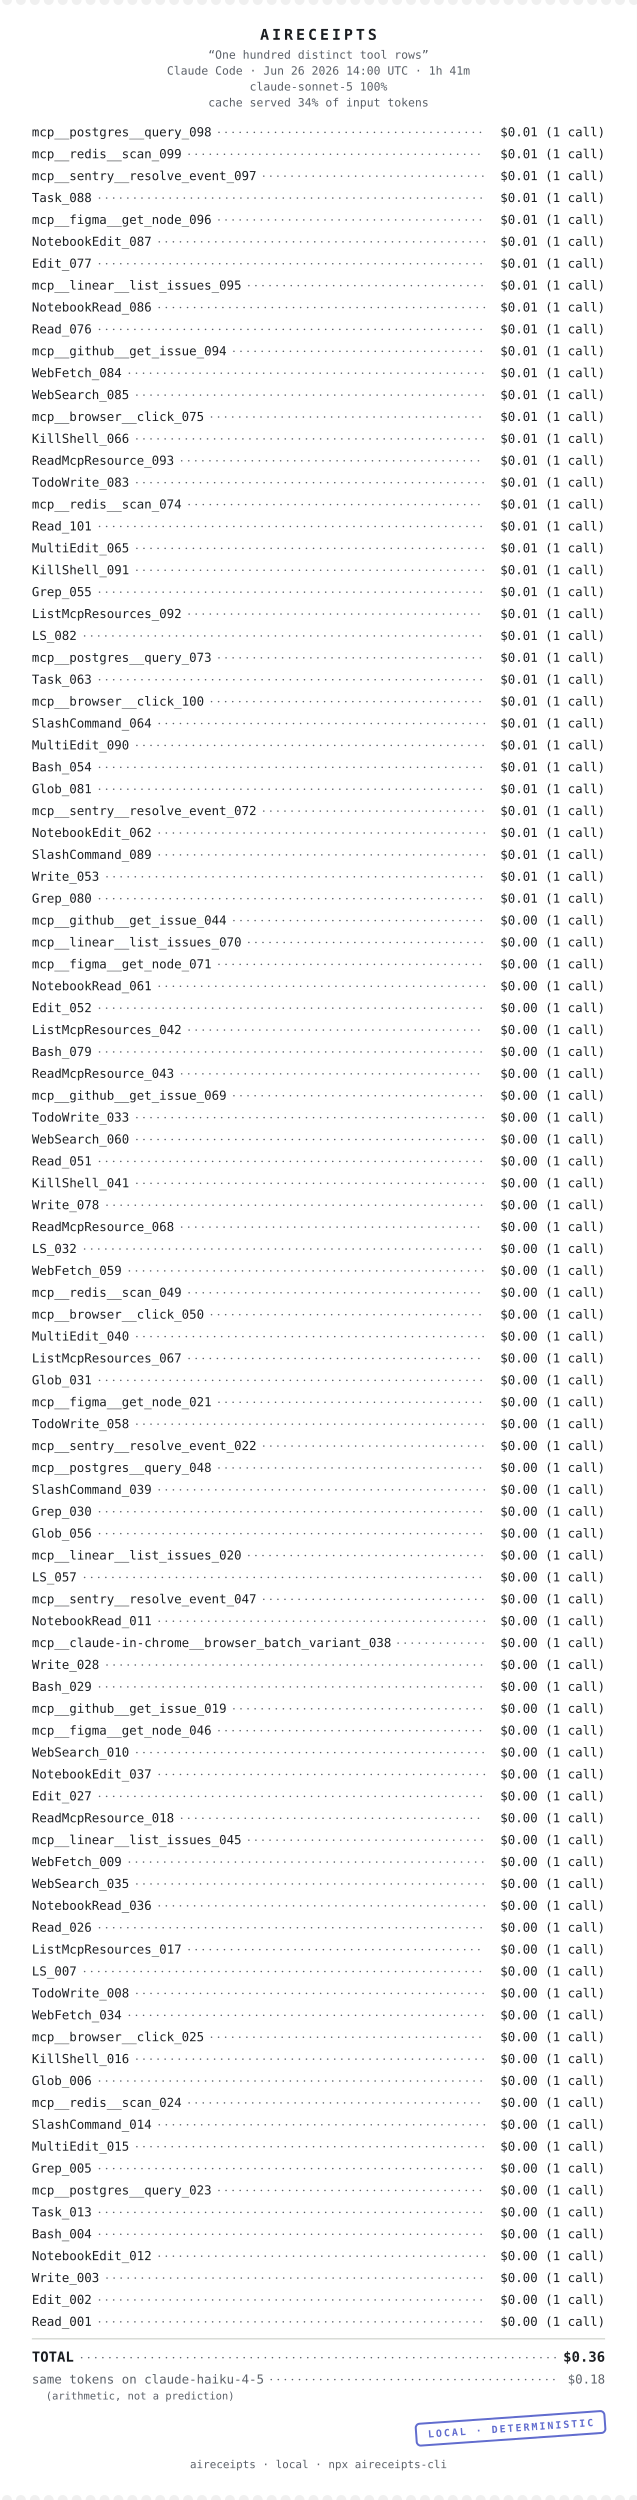
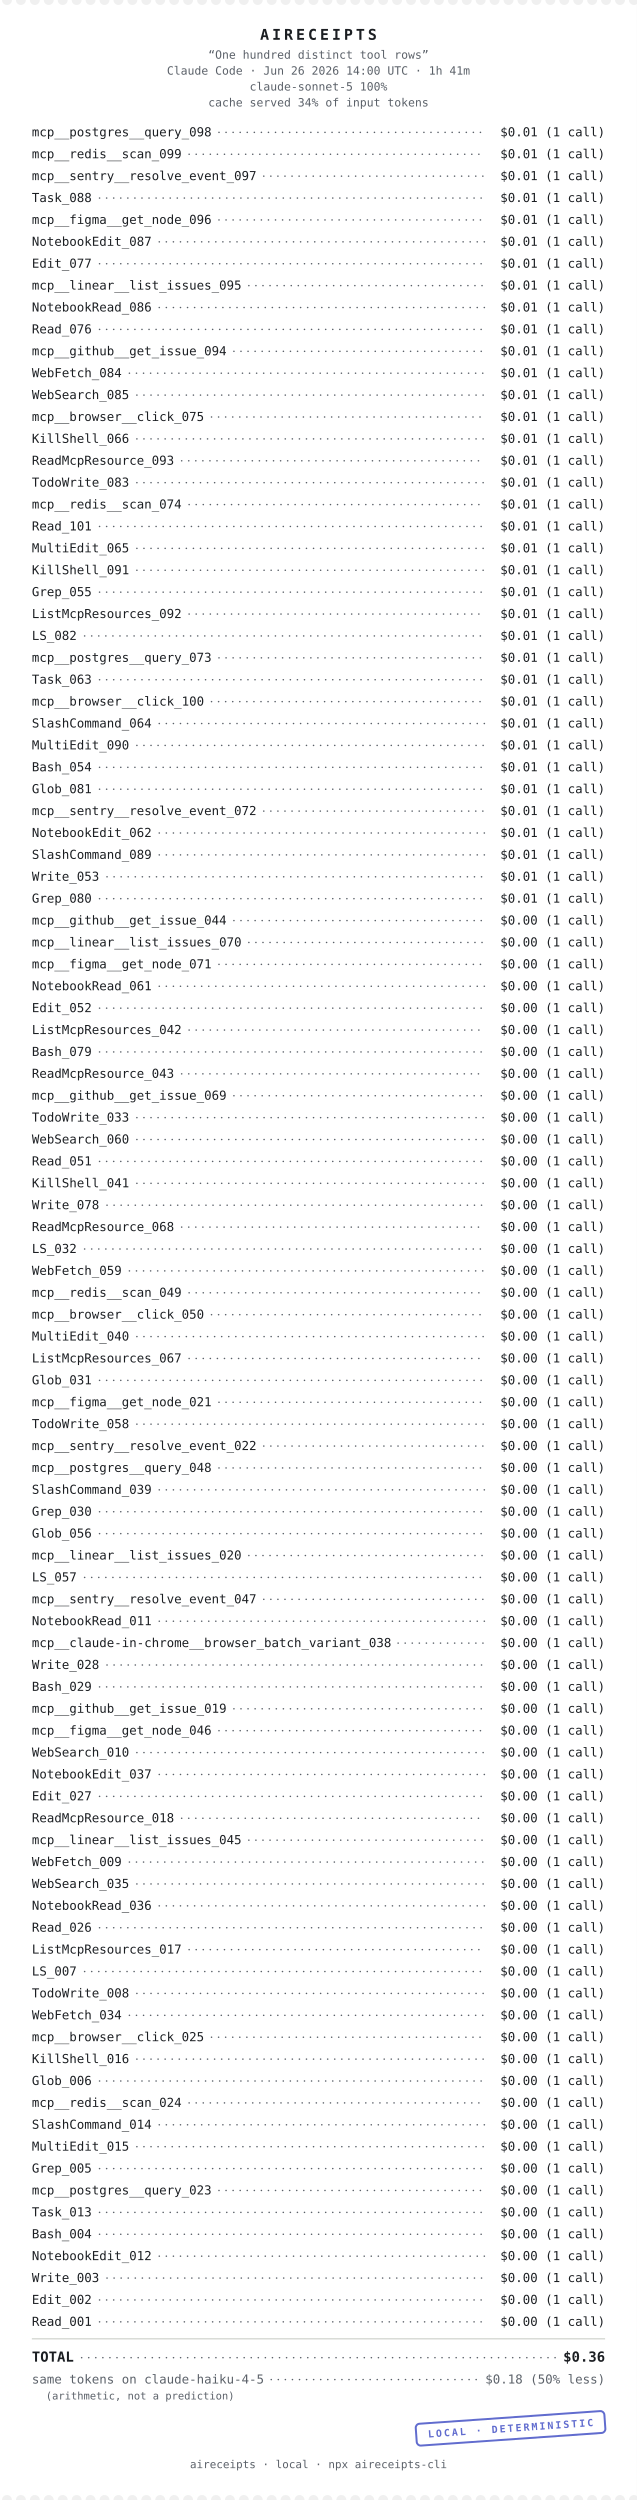
<svg xmlns="http://www.w3.org/2000/svg" width="640" height="2512" viewBox="0 0 640 2512" font-family="&quot;SF Mono&quot;,&quot;Cascadia Code&quot;,&quot;JetBrains Mono&quot;,Menlo,Consolas,monospace" role="img" aria-label="aireceipts cost receipt">
  <g transform="translate(0 0)">
    <defs>
      <mask id="perf-0" maskUnits="userSpaceOnUse" x="-5" y="-5" width="650" height="2522">
        <rect x="0" y="0" width="640" height="2512" fill="#FFFFFF" />
        <g class="perf-top">
          <circle cx="7" cy="0" r="5" fill="#000000" />
          <circle cx="21" cy="0" r="5" fill="#000000" />
          <circle cx="35" cy="0" r="5" fill="#000000" />
          <circle cx="49" cy="0" r="5" fill="#000000" />
          <circle cx="63" cy="0" r="5" fill="#000000" />
          <circle cx="77" cy="0" r="5" fill="#000000" />
          <circle cx="91" cy="0" r="5" fill="#000000" />
          <circle cx="105" cy="0" r="5" fill="#000000" />
          <circle cx="119" cy="0" r="5" fill="#000000" />
          <circle cx="133" cy="0" r="5" fill="#000000" />
          <circle cx="147" cy="0" r="5" fill="#000000" />
          <circle cx="161" cy="0" r="5" fill="#000000" />
          <circle cx="175" cy="0" r="5" fill="#000000" />
          <circle cx="189" cy="0" r="5" fill="#000000" />
          <circle cx="203" cy="0" r="5" fill="#000000" />
          <circle cx="217" cy="0" r="5" fill="#000000" />
          <circle cx="231" cy="0" r="5" fill="#000000" />
          <circle cx="245" cy="0" r="5" fill="#000000" />
          <circle cx="259" cy="0" r="5" fill="#000000" />
          <circle cx="273" cy="0" r="5" fill="#000000" />
          <circle cx="287" cy="0" r="5" fill="#000000" />
          <circle cx="301" cy="0" r="5" fill="#000000" />
          <circle cx="315" cy="0" r="5" fill="#000000" />
          <circle cx="329" cy="0" r="5" fill="#000000" />
          <circle cx="343" cy="0" r="5" fill="#000000" />
          <circle cx="357" cy="0" r="5" fill="#000000" />
          <circle cx="371" cy="0" r="5" fill="#000000" />
          <circle cx="385" cy="0" r="5" fill="#000000" />
          <circle cx="399" cy="0" r="5" fill="#000000" />
          <circle cx="413" cy="0" r="5" fill="#000000" />
          <circle cx="427" cy="0" r="5" fill="#000000" />
          <circle cx="441" cy="0" r="5" fill="#000000" />
          <circle cx="455" cy="0" r="5" fill="#000000" />
          <circle cx="469" cy="0" r="5" fill="#000000" />
          <circle cx="483" cy="0" r="5" fill="#000000" />
          <circle cx="497" cy="0" r="5" fill="#000000" />
          <circle cx="511" cy="0" r="5" fill="#000000" />
          <circle cx="525" cy="0" r="5" fill="#000000" />
          <circle cx="539" cy="0" r="5" fill="#000000" />
          <circle cx="553" cy="0" r="5" fill="#000000" />
          <circle cx="567" cy="0" r="5" fill="#000000" />
          <circle cx="581" cy="0" r="5" fill="#000000" />
          <circle cx="595" cy="0" r="5" fill="#000000" />
          <circle cx="609" cy="0" r="5" fill="#000000" />
          <circle cx="623" cy="0" r="5" fill="#000000" />
          <circle cx="637" cy="0" r="5" fill="#000000" />
        </g>
        <g class="perf-bottom">
          <circle cx="7" cy="2512" r="5" fill="#000000" />
          <circle cx="21" cy="2512" r="5" fill="#000000" />
          <circle cx="35" cy="2512" r="5" fill="#000000" />
          <circle cx="49" cy="2512" r="5" fill="#000000" />
          <circle cx="63" cy="2512" r="5" fill="#000000" />
          <circle cx="77" cy="2512" r="5" fill="#000000" />
          <circle cx="91" cy="2512" r="5" fill="#000000" />
          <circle cx="105" cy="2512" r="5" fill="#000000" />
          <circle cx="119" cy="2512" r="5" fill="#000000" />
          <circle cx="133" cy="2512" r="5" fill="#000000" />
          <circle cx="147" cy="2512" r="5" fill="#000000" />
          <circle cx="161" cy="2512" r="5" fill="#000000" />
          <circle cx="175" cy="2512" r="5" fill="#000000" />
          <circle cx="189" cy="2512" r="5" fill="#000000" />
          <circle cx="203" cy="2512" r="5" fill="#000000" />
          <circle cx="217" cy="2512" r="5" fill="#000000" />
          <circle cx="231" cy="2512" r="5" fill="#000000" />
          <circle cx="245" cy="2512" r="5" fill="#000000" />
          <circle cx="259" cy="2512" r="5" fill="#000000" />
          <circle cx="273" cy="2512" r="5" fill="#000000" />
          <circle cx="287" cy="2512" r="5" fill="#000000" />
          <circle cx="301" cy="2512" r="5" fill="#000000" />
          <circle cx="315" cy="2512" r="5" fill="#000000" />
          <circle cx="329" cy="2512" r="5" fill="#000000" />
          <circle cx="343" cy="2512" r="5" fill="#000000" />
          <circle cx="357" cy="2512" r="5" fill="#000000" />
          <circle cx="371" cy="2512" r="5" fill="#000000" />
          <circle cx="385" cy="2512" r="5" fill="#000000" />
          <circle cx="399" cy="2512" r="5" fill="#000000" />
          <circle cx="413" cy="2512" r="5" fill="#000000" />
          <circle cx="427" cy="2512" r="5" fill="#000000" />
          <circle cx="441" cy="2512" r="5" fill="#000000" />
          <circle cx="455" cy="2512" r="5" fill="#000000" />
          <circle cx="469" cy="2512" r="5" fill="#000000" />
          <circle cx="483" cy="2512" r="5" fill="#000000" />
          <circle cx="497" cy="2512" r="5" fill="#000000" />
          <circle cx="511" cy="2512" r="5" fill="#000000" />
          <circle cx="525" cy="2512" r="5" fill="#000000" />
          <circle cx="539" cy="2512" r="5" fill="#000000" />
          <circle cx="553" cy="2512" r="5" fill="#000000" />
          <circle cx="567" cy="2512" r="5" fill="#000000" />
          <circle cx="581" cy="2512" r="5" fill="#000000" />
          <circle cx="595" cy="2512" r="5" fill="#000000" />
          <circle cx="609" cy="2512" r="5" fill="#000000" />
          <circle cx="623" cy="2512" r="5" fill="#000000" />
          <circle cx="637" cy="2512" r="5" fill="#000000" />
        </g>
      </mask>
    </defs>
    <rect x="0" y="0" width="640" height="2512" fill="#FFFFFF" mask="url(#perf-0)" />
    <text x="320" y="40" font-size="15" fill="#1B1E22" text-anchor="middle" font-weight="700" letter-spacing="3">AIRECEIPTS</text>
    <text x="320" y="59" font-size="11.5" fill="#5A6068" text-anchor="middle">“One hundred distinct tool rows”</text>
    <text x="320" y="75" font-size="11.5" fill="#5A6068" text-anchor="middle">Claude Code · Jun 26 2026 14:00 UTC · 1h 41m</text>
    <text x="320" y="91" font-size="11.5" fill="#5A6068" text-anchor="middle">claude-sonnet-5 100%</text>
    <text x="320" y="107" font-size="11.5" fill="#5A6068" text-anchor="middle">cache served 34% of input tokens</text>
    <text x="32" y="137" font-size="12.5" fill="#1B1E22" text-anchor="start">mcp__postgres__query_098</text>
    <text x="608" y="137" font-size="12.5" fill="#1B1E22" text-anchor="end">$0.01  (1 call)</text>
    <line x1="220" y1="133" x2="487.5" y2="133" stroke="#5A6068" stroke-width="1.5" stroke-linecap="round" stroke-dasharray="0.1 7" />
    <text x="32" y="159" font-size="12.5" fill="#1B1E22" text-anchor="start">mcp__redis__scan_099</text>
    <text x="608" y="159" font-size="12.5" fill="#1B1E22" text-anchor="end">$0.01  (1 call)</text>
    <line x1="190" y1="155" x2="487.5" y2="155" stroke="#5A6068" stroke-width="1.5" stroke-linecap="round" stroke-dasharray="0.1 7" />
    <text x="32" y="181" font-size="12.5" fill="#1B1E22" text-anchor="start">mcp__sentry__resolve_event_097</text>
    <text x="608" y="181" font-size="12.5" fill="#1B1E22" text-anchor="end">$0.01  (1 call)</text>
    <line x1="265" y1="177" x2="487.5" y2="177" stroke="#5A6068" stroke-width="1.5" stroke-linecap="round" stroke-dasharray="0.1 7" />
    <text x="32" y="203" font-size="12.5" fill="#1B1E22" text-anchor="start">Task_088</text>
    <text x="608" y="203" font-size="12.5" fill="#1B1E22" text-anchor="end">$0.01  (1 call)</text>
    <line x1="100" y1="199" x2="487.5" y2="199" stroke="#5A6068" stroke-width="1.5" stroke-linecap="round" stroke-dasharray="0.1 7" />
    <text x="32" y="225" font-size="12.5" fill="#1B1E22" text-anchor="start">mcp__figma__get_node_096</text>
    <text x="608" y="225" font-size="12.5" fill="#1B1E22" text-anchor="end">$0.01  (1 call)</text>
    <line x1="220" y1="221" x2="487.5" y2="221" stroke="#5A6068" stroke-width="1.5" stroke-linecap="round" stroke-dasharray="0.1 7" />
    <text x="32" y="247" font-size="12.5" fill="#1B1E22" text-anchor="start">NotebookEdit_087</text>
    <text x="608" y="247" font-size="12.5" fill="#1B1E22" text-anchor="end">$0.01  (1 call)</text>
    <line x1="160" y1="243" x2="487.5" y2="243" stroke="#5A6068" stroke-width="1.5" stroke-linecap="round" stroke-dasharray="0.1 7" />
    <text x="32" y="269" font-size="12.5" fill="#1B1E22" text-anchor="start">Edit_077</text>
    <text x="608" y="269" font-size="12.5" fill="#1B1E22" text-anchor="end">$0.01  (1 call)</text>
    <line x1="100" y1="265" x2="487.5" y2="265" stroke="#5A6068" stroke-width="1.5" stroke-linecap="round" stroke-dasharray="0.1 7" />
    <text x="32" y="291" font-size="12.5" fill="#1B1E22" text-anchor="start">mcp__linear__list_issues_095</text>
    <text x="608" y="291" font-size="12.5" fill="#1B1E22" text-anchor="end">$0.01  (1 call)</text>
    <line x1="250" y1="287" x2="487.5" y2="287" stroke="#5A6068" stroke-width="1.5" stroke-linecap="round" stroke-dasharray="0.1 7" />
    <text x="32" y="313" font-size="12.5" fill="#1B1E22" text-anchor="start">NotebookRead_086</text>
    <text x="608" y="313" font-size="12.5" fill="#1B1E22" text-anchor="end">$0.01  (1 call)</text>
    <line x1="160" y1="309" x2="487.5" y2="309" stroke="#5A6068" stroke-width="1.5" stroke-linecap="round" stroke-dasharray="0.1 7" />
    <text x="32" y="335" font-size="12.5" fill="#1B1E22" text-anchor="start">Read_076</text>
    <text x="608" y="335" font-size="12.5" fill="#1B1E22" text-anchor="end">$0.01  (1 call)</text>
    <line x1="100" y1="331" x2="487.5" y2="331" stroke="#5A6068" stroke-width="1.5" stroke-linecap="round" stroke-dasharray="0.1 7" />
    <text x="32" y="357" font-size="12.5" fill="#1B1E22" text-anchor="start">mcp__github__get_issue_094</text>
    <text x="608" y="357" font-size="12.5" fill="#1B1E22" text-anchor="end">$0.01  (1 call)</text>
    <line x1="235" y1="353" x2="487.5" y2="353" stroke="#5A6068" stroke-width="1.5" stroke-linecap="round" stroke-dasharray="0.1 7" />
    <text x="32" y="379" font-size="12.5" fill="#1B1E22" text-anchor="start">WebFetch_084</text>
    <text x="608" y="379" font-size="12.5" fill="#1B1E22" text-anchor="end">$0.01  (1 call)</text>
    <line x1="130" y1="375" x2="487.5" y2="375" stroke="#5A6068" stroke-width="1.5" stroke-linecap="round" stroke-dasharray="0.1 7" />
    <text x="32" y="401" font-size="12.5" fill="#1B1E22" text-anchor="start">WebSearch_085</text>
    <text x="608" y="401" font-size="12.5" fill="#1B1E22" text-anchor="end">$0.01  (1 call)</text>
    <line x1="137.5" y1="397" x2="487.5" y2="397" stroke="#5A6068" stroke-width="1.5" stroke-linecap="round" stroke-dasharray="0.1 7" />
    <text x="32" y="423" font-size="12.5" fill="#1B1E22" text-anchor="start">mcp__browser__click_075</text>
    <text x="608" y="423" font-size="12.5" fill="#1B1E22" text-anchor="end">$0.01  (1 call)</text>
    <line x1="212.5" y1="419" x2="487.5" y2="419" stroke="#5A6068" stroke-width="1.5" stroke-linecap="round" stroke-dasharray="0.1 7" />
    <text x="32" y="445" font-size="12.5" fill="#1B1E22" text-anchor="start">KillShell_066</text>
    <text x="608" y="445" font-size="12.5" fill="#1B1E22" text-anchor="end">$0.01  (1 call)</text>
    <line x1="137.5" y1="441" x2="487.5" y2="441" stroke="#5A6068" stroke-width="1.5" stroke-linecap="round" stroke-dasharray="0.1 7" />
    <text x="32" y="467" font-size="12.5" fill="#1B1E22" text-anchor="start">ReadMcpResource_093</text>
    <text x="608" y="467" font-size="12.5" fill="#1B1E22" text-anchor="end">$0.01  (1 call)</text>
    <line x1="182.5" y1="463" x2="487.5" y2="463" stroke="#5A6068" stroke-width="1.5" stroke-linecap="round" stroke-dasharray="0.1 7" />
    <text x="32" y="489" font-size="12.5" fill="#1B1E22" text-anchor="start">TodoWrite_083</text>
    <text x="608" y="489" font-size="12.5" fill="#1B1E22" text-anchor="end">$0.01  (1 call)</text>
    <line x1="137.5" y1="485" x2="487.5" y2="485" stroke="#5A6068" stroke-width="1.5" stroke-linecap="round" stroke-dasharray="0.1 7" />
    <text x="32" y="511" font-size="12.5" fill="#1B1E22" text-anchor="start">mcp__redis__scan_074</text>
    <text x="608" y="511" font-size="12.5" fill="#1B1E22" text-anchor="end">$0.01  (1 call)</text>
    <line x1="190" y1="507" x2="487.5" y2="507" stroke="#5A6068" stroke-width="1.5" stroke-linecap="round" stroke-dasharray="0.1 7" />
    <text x="32" y="533" font-size="12.5" fill="#1B1E22" text-anchor="start">Read_101</text>
    <text x="608" y="533" font-size="12.5" fill="#1B1E22" text-anchor="end">$0.01  (1 call)</text>
    <line x1="100" y1="529" x2="487.5" y2="529" stroke="#5A6068" stroke-width="1.5" stroke-linecap="round" stroke-dasharray="0.1 7" />
    <text x="32" y="555" font-size="12.5" fill="#1B1E22" text-anchor="start">MultiEdit_065</text>
    <text x="608" y="555" font-size="12.5" fill="#1B1E22" text-anchor="end">$0.01  (1 call)</text>
    <line x1="137.5" y1="551" x2="487.5" y2="551" stroke="#5A6068" stroke-width="1.5" stroke-linecap="round" stroke-dasharray="0.1 7" />
    <text x="32" y="577" font-size="12.5" fill="#1B1E22" text-anchor="start">KillShell_091</text>
    <text x="608" y="577" font-size="12.5" fill="#1B1E22" text-anchor="end">$0.01  (1 call)</text>
    <line x1="137.5" y1="573" x2="487.5" y2="573" stroke="#5A6068" stroke-width="1.5" stroke-linecap="round" stroke-dasharray="0.1 7" />
    <text x="32" y="599" font-size="12.5" fill="#1B1E22" text-anchor="start">Grep_055</text>
    <text x="608" y="599" font-size="12.5" fill="#1B1E22" text-anchor="end">$0.01  (1 call)</text>
    <line x1="100" y1="595" x2="487.5" y2="595" stroke="#5A6068" stroke-width="1.5" stroke-linecap="round" stroke-dasharray="0.1 7" />
    <text x="32" y="621" font-size="12.5" fill="#1B1E22" text-anchor="start">ListMcpResources_092</text>
    <text x="608" y="621" font-size="12.5" fill="#1B1E22" text-anchor="end">$0.01  (1 call)</text>
    <line x1="190" y1="617" x2="487.5" y2="617" stroke="#5A6068" stroke-width="1.5" stroke-linecap="round" stroke-dasharray="0.1 7" />
    <text x="32" y="643" font-size="12.5" fill="#1B1E22" text-anchor="start">LS_082</text>
    <text x="608" y="643" font-size="12.5" fill="#1B1E22" text-anchor="end">$0.01  (1 call)</text>
    <line x1="85" y1="639" x2="487.5" y2="639" stroke="#5A6068" stroke-width="1.5" stroke-linecap="round" stroke-dasharray="0.1 7" />
    <text x="32" y="665" font-size="12.5" fill="#1B1E22" text-anchor="start">mcp__postgres__query_073</text>
    <text x="608" y="665" font-size="12.5" fill="#1B1E22" text-anchor="end">$0.01  (1 call)</text>
    <line x1="220" y1="661" x2="487.5" y2="661" stroke="#5A6068" stroke-width="1.5" stroke-linecap="round" stroke-dasharray="0.1 7" />
    <text x="32" y="687" font-size="12.5" fill="#1B1E22" text-anchor="start">Task_063</text>
    <text x="608" y="687" font-size="12.5" fill="#1B1E22" text-anchor="end">$0.01  (1 call)</text>
    <line x1="100" y1="683" x2="487.5" y2="683" stroke="#5A6068" stroke-width="1.5" stroke-linecap="round" stroke-dasharray="0.1 7" />
    <text x="32" y="709" font-size="12.5" fill="#1B1E22" text-anchor="start">mcp__browser__click_100</text>
    <text x="608" y="709" font-size="12.5" fill="#1B1E22" text-anchor="end">$0.01  (1 call)</text>
    <line x1="212.5" y1="705" x2="487.5" y2="705" stroke="#5A6068" stroke-width="1.5" stroke-linecap="round" stroke-dasharray="0.1 7" />
    <text x="32" y="731" font-size="12.5" fill="#1B1E22" text-anchor="start">SlashCommand_064</text>
    <text x="608" y="731" font-size="12.5" fill="#1B1E22" text-anchor="end">$0.01  (1 call)</text>
    <line x1="160" y1="727" x2="487.5" y2="727" stroke="#5A6068" stroke-width="1.5" stroke-linecap="round" stroke-dasharray="0.1 7" />
    <text x="32" y="753" font-size="12.5" fill="#1B1E22" text-anchor="start">MultiEdit_090</text>
    <text x="608" y="753" font-size="12.5" fill="#1B1E22" text-anchor="end">$0.01  (1 call)</text>
    <line x1="137.5" y1="749" x2="487.5" y2="749" stroke="#5A6068" stroke-width="1.5" stroke-linecap="round" stroke-dasharray="0.1 7" />
    <text x="32" y="775" font-size="12.5" fill="#1B1E22" text-anchor="start">Bash_054</text>
    <text x="608" y="775" font-size="12.5" fill="#1B1E22" text-anchor="end">$0.01  (1 call)</text>
    <line x1="100" y1="771" x2="487.5" y2="771" stroke="#5A6068" stroke-width="1.5" stroke-linecap="round" stroke-dasharray="0.1 7" />
    <text x="32" y="797" font-size="12.5" fill="#1B1E22" text-anchor="start">Glob_081</text>
    <text x="608" y="797" font-size="12.5" fill="#1B1E22" text-anchor="end">$0.01  (1 call)</text>
    <line x1="100" y1="793" x2="487.5" y2="793" stroke="#5A6068" stroke-width="1.5" stroke-linecap="round" stroke-dasharray="0.1 7" />
    <text x="32" y="819" font-size="12.5" fill="#1B1E22" text-anchor="start">mcp__sentry__resolve_event_072</text>
    <text x="608" y="819" font-size="12.5" fill="#1B1E22" text-anchor="end">$0.01  (1 call)</text>
    <line x1="265" y1="815" x2="487.5" y2="815" stroke="#5A6068" stroke-width="1.5" stroke-linecap="round" stroke-dasharray="0.1 7" />
    <text x="32" y="841" font-size="12.5" fill="#1B1E22" text-anchor="start">NotebookEdit_062</text>
    <text x="608" y="841" font-size="12.5" fill="#1B1E22" text-anchor="end">$0.01  (1 call)</text>
    <line x1="160" y1="837" x2="487.5" y2="837" stroke="#5A6068" stroke-width="1.5" stroke-linecap="round" stroke-dasharray="0.1 7" />
    <text x="32" y="863" font-size="12.5" fill="#1B1E22" text-anchor="start">SlashCommand_089</text>
    <text x="608" y="863" font-size="12.5" fill="#1B1E22" text-anchor="end">$0.01  (1 call)</text>
    <line x1="160" y1="859" x2="487.5" y2="859" stroke="#5A6068" stroke-width="1.5" stroke-linecap="round" stroke-dasharray="0.1 7" />
    <text x="32" y="885" font-size="12.5" fill="#1B1E22" text-anchor="start">Write_053</text>
    <text x="608" y="885" font-size="12.5" fill="#1B1E22" text-anchor="end">$0.01  (1 call)</text>
    <line x1="107.5" y1="881" x2="487.5" y2="881" stroke="#5A6068" stroke-width="1.5" stroke-linecap="round" stroke-dasharray="0.1 7" />
    <text x="32" y="907" font-size="12.5" fill="#1B1E22" text-anchor="start">Grep_080</text>
    <text x="608" y="907" font-size="12.5" fill="#1B1E22" text-anchor="end">$0.01  (1 call)</text>
    <line x1="100" y1="903" x2="487.5" y2="903" stroke="#5A6068" stroke-width="1.5" stroke-linecap="round" stroke-dasharray="0.1 7" />
    <text x="32" y="929" font-size="12.5" fill="#1B1E22" text-anchor="start">mcp__github__get_issue_044</text>
    <text x="608" y="929" font-size="12.5" fill="#1B1E22" text-anchor="end">$0.00  (1 call)</text>
    <line x1="235" y1="925" x2="487.5" y2="925" stroke="#5A6068" stroke-width="1.5" stroke-linecap="round" stroke-dasharray="0.1 7" />
    <text x="32" y="951" font-size="12.5" fill="#1B1E22" text-anchor="start">mcp__linear__list_issues_070</text>
    <text x="608" y="951" font-size="12.5" fill="#1B1E22" text-anchor="end">$0.00  (1 call)</text>
    <line x1="250" y1="947" x2="487.5" y2="947" stroke="#5A6068" stroke-width="1.5" stroke-linecap="round" stroke-dasharray="0.1 7" />
    <text x="32" y="973" font-size="12.5" fill="#1B1E22" text-anchor="start">mcp__figma__get_node_071</text>
    <text x="608" y="973" font-size="12.5" fill="#1B1E22" text-anchor="end">$0.00  (1 call)</text>
    <line x1="220" y1="969" x2="487.5" y2="969" stroke="#5A6068" stroke-width="1.5" stroke-linecap="round" stroke-dasharray="0.1 7" />
    <text x="32" y="995" font-size="12.5" fill="#1B1E22" text-anchor="start">NotebookRead_061</text>
    <text x="608" y="995" font-size="12.5" fill="#1B1E22" text-anchor="end">$0.00  (1 call)</text>
    <line x1="160" y1="991" x2="487.5" y2="991" stroke="#5A6068" stroke-width="1.5" stroke-linecap="round" stroke-dasharray="0.1 7" />
    <text x="32" y="1017" font-size="12.5" fill="#1B1E22" text-anchor="start">Edit_052</text>
    <text x="608" y="1017" font-size="12.5" fill="#1B1E22" text-anchor="end">$0.00  (1 call)</text>
    <line x1="100" y1="1013" x2="487.5" y2="1013" stroke="#5A6068" stroke-width="1.5" stroke-linecap="round" stroke-dasharray="0.1 7" />
    <text x="32" y="1039" font-size="12.5" fill="#1B1E22" text-anchor="start">ListMcpResources_042</text>
    <text x="608" y="1039" font-size="12.5" fill="#1B1E22" text-anchor="end">$0.00  (1 call)</text>
    <line x1="190" y1="1035" x2="487.5" y2="1035" stroke="#5A6068" stroke-width="1.5" stroke-linecap="round" stroke-dasharray="0.1 7" />
    <text x="32" y="1061" font-size="12.5" fill="#1B1E22" text-anchor="start">Bash_079</text>
    <text x="608" y="1061" font-size="12.5" fill="#1B1E22" text-anchor="end">$0.00  (1 call)</text>
    <line x1="100" y1="1057" x2="487.5" y2="1057" stroke="#5A6068" stroke-width="1.5" stroke-linecap="round" stroke-dasharray="0.1 7" />
    <text x="32" y="1083" font-size="12.5" fill="#1B1E22" text-anchor="start">ReadMcpResource_043</text>
    <text x="608" y="1083" font-size="12.5" fill="#1B1E22" text-anchor="end">$0.00  (1 call)</text>
    <line x1="182.5" y1="1079" x2="487.5" y2="1079" stroke="#5A6068" stroke-width="1.5" stroke-linecap="round" stroke-dasharray="0.1 7" />
    <text x="32" y="1105" font-size="12.5" fill="#1B1E22" text-anchor="start">mcp__github__get_issue_069</text>
    <text x="608" y="1105" font-size="12.5" fill="#1B1E22" text-anchor="end">$0.00  (1 call)</text>
    <line x1="235" y1="1101" x2="487.5" y2="1101" stroke="#5A6068" stroke-width="1.5" stroke-linecap="round" stroke-dasharray="0.1 7" />
    <text x="32" y="1127" font-size="12.5" fill="#1B1E22" text-anchor="start">TodoWrite_033</text>
    <text x="608" y="1127" font-size="12.5" fill="#1B1E22" text-anchor="end">$0.00  (1 call)</text>
    <line x1="137.5" y1="1123" x2="487.5" y2="1123" stroke="#5A6068" stroke-width="1.5" stroke-linecap="round" stroke-dasharray="0.1 7" />
    <text x="32" y="1149" font-size="12.5" fill="#1B1E22" text-anchor="start">WebSearch_060</text>
    <text x="608" y="1149" font-size="12.5" fill="#1B1E22" text-anchor="end">$0.00  (1 call)</text>
    <line x1="137.5" y1="1145" x2="487.5" y2="1145" stroke="#5A6068" stroke-width="1.5" stroke-linecap="round" stroke-dasharray="0.1 7" />
    <text x="32" y="1171" font-size="12.5" fill="#1B1E22" text-anchor="start">Read_051</text>
    <text x="608" y="1171" font-size="12.5" fill="#1B1E22" text-anchor="end">$0.00  (1 call)</text>
    <line x1="100" y1="1167" x2="487.5" y2="1167" stroke="#5A6068" stroke-width="1.5" stroke-linecap="round" stroke-dasharray="0.1 7" />
    <text x="32" y="1193" font-size="12.5" fill="#1B1E22" text-anchor="start">KillShell_041</text>
    <text x="608" y="1193" font-size="12.5" fill="#1B1E22" text-anchor="end">$0.00  (1 call)</text>
    <line x1="137.5" y1="1189" x2="487.5" y2="1189" stroke="#5A6068" stroke-width="1.5" stroke-linecap="round" stroke-dasharray="0.1 7" />
    <text x="32" y="1215" font-size="12.5" fill="#1B1E22" text-anchor="start">Write_078</text>
    <text x="608" y="1215" font-size="12.5" fill="#1B1E22" text-anchor="end">$0.00  (1 call)</text>
    <line x1="107.5" y1="1211" x2="487.5" y2="1211" stroke="#5A6068" stroke-width="1.5" stroke-linecap="round" stroke-dasharray="0.1 7" />
    <text x="32" y="1237" font-size="12.5" fill="#1B1E22" text-anchor="start">ReadMcpResource_068</text>
    <text x="608" y="1237" font-size="12.5" fill="#1B1E22" text-anchor="end">$0.00  (1 call)</text>
    <line x1="182.5" y1="1233" x2="487.5" y2="1233" stroke="#5A6068" stroke-width="1.5" stroke-linecap="round" stroke-dasharray="0.1 7" />
    <text x="32" y="1259" font-size="12.5" fill="#1B1E22" text-anchor="start">LS_032</text>
    <text x="608" y="1259" font-size="12.5" fill="#1B1E22" text-anchor="end">$0.00  (1 call)</text>
    <line x1="85" y1="1255" x2="487.5" y2="1255" stroke="#5A6068" stroke-width="1.5" stroke-linecap="round" stroke-dasharray="0.1 7" />
    <text x="32" y="1281" font-size="12.5" fill="#1B1E22" text-anchor="start">WebFetch_059</text>
    <text x="608" y="1281" font-size="12.5" fill="#1B1E22" text-anchor="end">$0.00  (1 call)</text>
    <line x1="130" y1="1277" x2="487.5" y2="1277" stroke="#5A6068" stroke-width="1.5" stroke-linecap="round" stroke-dasharray="0.1 7" />
    <text x="32" y="1303" font-size="12.5" fill="#1B1E22" text-anchor="start">mcp__redis__scan_049</text>
    <text x="608" y="1303" font-size="12.5" fill="#1B1E22" text-anchor="end">$0.00  (1 call)</text>
    <line x1="190" y1="1299" x2="487.5" y2="1299" stroke="#5A6068" stroke-width="1.5" stroke-linecap="round" stroke-dasharray="0.1 7" />
    <text x="32" y="1325" font-size="12.5" fill="#1B1E22" text-anchor="start">mcp__browser__click_050</text>
    <text x="608" y="1325" font-size="12.5" fill="#1B1E22" text-anchor="end">$0.00  (1 call)</text>
    <line x1="212.5" y1="1321" x2="487.5" y2="1321" stroke="#5A6068" stroke-width="1.5" stroke-linecap="round" stroke-dasharray="0.1 7" />
    <text x="32" y="1347" font-size="12.5" fill="#1B1E22" text-anchor="start">MultiEdit_040</text>
    <text x="608" y="1347" font-size="12.5" fill="#1B1E22" text-anchor="end">$0.00  (1 call)</text>
    <line x1="137.5" y1="1343" x2="487.5" y2="1343" stroke="#5A6068" stroke-width="1.5" stroke-linecap="round" stroke-dasharray="0.1 7" />
    <text x="32" y="1369" font-size="12.5" fill="#1B1E22" text-anchor="start">ListMcpResources_067</text>
    <text x="608" y="1369" font-size="12.5" fill="#1B1E22" text-anchor="end">$0.00  (1 call)</text>
    <line x1="190" y1="1365" x2="487.5" y2="1365" stroke="#5A6068" stroke-width="1.5" stroke-linecap="round" stroke-dasharray="0.1 7" />
    <text x="32" y="1391" font-size="12.5" fill="#1B1E22" text-anchor="start">Glob_031</text>
    <text x="608" y="1391" font-size="12.5" fill="#1B1E22" text-anchor="end">$0.00  (1 call)</text>
    <line x1="100" y1="1387" x2="487.5" y2="1387" stroke="#5A6068" stroke-width="1.5" stroke-linecap="round" stroke-dasharray="0.1 7" />
    <text x="32" y="1413" font-size="12.5" fill="#1B1E22" text-anchor="start">mcp__figma__get_node_021</text>
    <text x="608" y="1413" font-size="12.5" fill="#1B1E22" text-anchor="end">$0.00  (1 call)</text>
    <line x1="220" y1="1409" x2="487.5" y2="1409" stroke="#5A6068" stroke-width="1.5" stroke-linecap="round" stroke-dasharray="0.1 7" />
    <text x="32" y="1435" font-size="12.5" fill="#1B1E22" text-anchor="start">TodoWrite_058</text>
    <text x="608" y="1435" font-size="12.5" fill="#1B1E22" text-anchor="end">$0.00  (1 call)</text>
    <line x1="137.5" y1="1431" x2="487.5" y2="1431" stroke="#5A6068" stroke-width="1.5" stroke-linecap="round" stroke-dasharray="0.1 7" />
    <text x="32" y="1457" font-size="12.5" fill="#1B1E22" text-anchor="start">mcp__sentry__resolve_event_022</text>
    <text x="608" y="1457" font-size="12.5" fill="#1B1E22" text-anchor="end">$0.00  (1 call)</text>
    <line x1="265" y1="1453" x2="487.5" y2="1453" stroke="#5A6068" stroke-width="1.5" stroke-linecap="round" stroke-dasharray="0.1 7" />
    <text x="32" y="1479" font-size="12.5" fill="#1B1E22" text-anchor="start">mcp__postgres__query_048</text>
    <text x="608" y="1479" font-size="12.5" fill="#1B1E22" text-anchor="end">$0.00  (1 call)</text>
    <line x1="220" y1="1475" x2="487.5" y2="1475" stroke="#5A6068" stroke-width="1.5" stroke-linecap="round" stroke-dasharray="0.1 7" />
    <text x="32" y="1501" font-size="12.5" fill="#1B1E22" text-anchor="start">SlashCommand_039</text>
    <text x="608" y="1501" font-size="12.5" fill="#1B1E22" text-anchor="end">$0.00  (1 call)</text>
    <line x1="160" y1="1497" x2="487.5" y2="1497" stroke="#5A6068" stroke-width="1.5" stroke-linecap="round" stroke-dasharray="0.1 7" />
    <text x="32" y="1523" font-size="12.5" fill="#1B1E22" text-anchor="start">Grep_030</text>
    <text x="608" y="1523" font-size="12.5" fill="#1B1E22" text-anchor="end">$0.00  (1 call)</text>
    <line x1="100" y1="1519" x2="487.5" y2="1519" stroke="#5A6068" stroke-width="1.5" stroke-linecap="round" stroke-dasharray="0.1 7" />
    <text x="32" y="1545" font-size="12.5" fill="#1B1E22" text-anchor="start">Glob_056</text>
    <text x="608" y="1545" font-size="12.5" fill="#1B1E22" text-anchor="end">$0.00  (1 call)</text>
    <line x1="100" y1="1541" x2="487.5" y2="1541" stroke="#5A6068" stroke-width="1.5" stroke-linecap="round" stroke-dasharray="0.1 7" />
    <text x="32" y="1567" font-size="12.5" fill="#1B1E22" text-anchor="start">mcp__linear__list_issues_020</text>
    <text x="608" y="1567" font-size="12.5" fill="#1B1E22" text-anchor="end">$0.00  (1 call)</text>
    <line x1="250" y1="1563" x2="487.5" y2="1563" stroke="#5A6068" stroke-width="1.5" stroke-linecap="round" stroke-dasharray="0.1 7" />
    <text x="32" y="1589" font-size="12.5" fill="#1B1E22" text-anchor="start">LS_057</text>
    <text x="608" y="1589" font-size="12.5" fill="#1B1E22" text-anchor="end">$0.00  (1 call)</text>
    <line x1="85" y1="1585" x2="487.5" y2="1585" stroke="#5A6068" stroke-width="1.5" stroke-linecap="round" stroke-dasharray="0.1 7" />
    <text x="32" y="1611" font-size="12.5" fill="#1B1E22" text-anchor="start">mcp__sentry__resolve_event_047</text>
    <text x="608" y="1611" font-size="12.5" fill="#1B1E22" text-anchor="end">$0.00  (1 call)</text>
    <line x1="265" y1="1607" x2="487.5" y2="1607" stroke="#5A6068" stroke-width="1.5" stroke-linecap="round" stroke-dasharray="0.1 7" />
    <text x="32" y="1633" font-size="12.5" fill="#1B1E22" text-anchor="start">NotebookRead_011</text>
    <text x="608" y="1633" font-size="12.5" fill="#1B1E22" text-anchor="end">$0.00  (1 call)</text>
    <line x1="160" y1="1629" x2="487.5" y2="1629" stroke="#5A6068" stroke-width="1.5" stroke-linecap="round" stroke-dasharray="0.1 7" />
    <text x="32" y="1655" font-size="12.5" fill="#1B1E22" text-anchor="start">mcp__claude-in-chrome__browser_batch_variant_038</text>
    <text x="608" y="1655" font-size="12.5" fill="#1B1E22" text-anchor="end">$0.00  (1 call)</text>
    <line x1="400" y1="1651" x2="487.5" y2="1651" stroke="#5A6068" stroke-width="1.5" stroke-linecap="round" stroke-dasharray="0.1 7" />
    <text x="32" y="1677" font-size="12.5" fill="#1B1E22" text-anchor="start">Write_028</text>
    <text x="608" y="1677" font-size="12.5" fill="#1B1E22" text-anchor="end">$0.00  (1 call)</text>
    <line x1="107.5" y1="1673" x2="487.5" y2="1673" stroke="#5A6068" stroke-width="1.5" stroke-linecap="round" stroke-dasharray="0.1 7" />
    <text x="32" y="1699" font-size="12.5" fill="#1B1E22" text-anchor="start">Bash_029</text>
    <text x="608" y="1699" font-size="12.5" fill="#1B1E22" text-anchor="end">$0.00  (1 call)</text>
    <line x1="100" y1="1695" x2="487.5" y2="1695" stroke="#5A6068" stroke-width="1.5" stroke-linecap="round" stroke-dasharray="0.1 7" />
    <text x="32" y="1721" font-size="12.5" fill="#1B1E22" text-anchor="start">mcp__github__get_issue_019</text>
    <text x="608" y="1721" font-size="12.5" fill="#1B1E22" text-anchor="end">$0.00  (1 call)</text>
    <line x1="235" y1="1717" x2="487.5" y2="1717" stroke="#5A6068" stroke-width="1.5" stroke-linecap="round" stroke-dasharray="0.1 7" />
    <text x="32" y="1743" font-size="12.5" fill="#1B1E22" text-anchor="start">mcp__figma__get_node_046</text>
    <text x="608" y="1743" font-size="12.5" fill="#1B1E22" text-anchor="end">$0.00  (1 call)</text>
    <line x1="220" y1="1739" x2="487.5" y2="1739" stroke="#5A6068" stroke-width="1.5" stroke-linecap="round" stroke-dasharray="0.1 7" />
    <text x="32" y="1765" font-size="12.5" fill="#1B1E22" text-anchor="start">WebSearch_010</text>
    <text x="608" y="1765" font-size="12.5" fill="#1B1E22" text-anchor="end">$0.00  (1 call)</text>
    <line x1="137.5" y1="1761" x2="487.5" y2="1761" stroke="#5A6068" stroke-width="1.5" stroke-linecap="round" stroke-dasharray="0.1 7" />
    <text x="32" y="1787" font-size="12.5" fill="#1B1E22" text-anchor="start">NotebookEdit_037</text>
    <text x="608" y="1787" font-size="12.5" fill="#1B1E22" text-anchor="end">$0.00  (1 call)</text>
    <line x1="160" y1="1783" x2="487.5" y2="1783" stroke="#5A6068" stroke-width="1.5" stroke-linecap="round" stroke-dasharray="0.1 7" />
    <text x="32" y="1809" font-size="12.5" fill="#1B1E22" text-anchor="start">Edit_027</text>
    <text x="608" y="1809" font-size="12.5" fill="#1B1E22" text-anchor="end">$0.00  (1 call)</text>
    <line x1="100" y1="1805" x2="487.5" y2="1805" stroke="#5A6068" stroke-width="1.5" stroke-linecap="round" stroke-dasharray="0.1 7" />
    <text x="32" y="1831" font-size="12.5" fill="#1B1E22" text-anchor="start">ReadMcpResource_018</text>
    <text x="608" y="1831" font-size="12.5" fill="#1B1E22" text-anchor="end">$0.00  (1 call)</text>
    <line x1="182.5" y1="1827" x2="487.5" y2="1827" stroke="#5A6068" stroke-width="1.5" stroke-linecap="round" stroke-dasharray="0.1 7" />
    <text x="32" y="1853" font-size="12.5" fill="#1B1E22" text-anchor="start">mcp__linear__list_issues_045</text>
    <text x="608" y="1853" font-size="12.5" fill="#1B1E22" text-anchor="end">$0.00  (1 call)</text>
    <line x1="250" y1="1849" x2="487.5" y2="1849" stroke="#5A6068" stroke-width="1.5" stroke-linecap="round" stroke-dasharray="0.1 7" />
    <text x="32" y="1875" font-size="12.5" fill="#1B1E22" text-anchor="start">WebFetch_009</text>
    <text x="608" y="1875" font-size="12.5" fill="#1B1E22" text-anchor="end">$0.00  (1 call)</text>
    <line x1="130" y1="1871" x2="487.5" y2="1871" stroke="#5A6068" stroke-width="1.5" stroke-linecap="round" stroke-dasharray="0.1 7" />
    <text x="32" y="1897" font-size="12.5" fill="#1B1E22" text-anchor="start">WebSearch_035</text>
    <text x="608" y="1897" font-size="12.5" fill="#1B1E22" text-anchor="end">$0.00  (1 call)</text>
    <line x1="137.5" y1="1893" x2="487.5" y2="1893" stroke="#5A6068" stroke-width="1.5" stroke-linecap="round" stroke-dasharray="0.1 7" />
    <text x="32" y="1919" font-size="12.5" fill="#1B1E22" text-anchor="start">NotebookRead_036</text>
    <text x="608" y="1919" font-size="12.5" fill="#1B1E22" text-anchor="end">$0.00  (1 call)</text>
    <line x1="160" y1="1915" x2="487.5" y2="1915" stroke="#5A6068" stroke-width="1.5" stroke-linecap="round" stroke-dasharray="0.1 7" />
    <text x="32" y="1941" font-size="12.5" fill="#1B1E22" text-anchor="start">Read_026</text>
    <text x="608" y="1941" font-size="12.5" fill="#1B1E22" text-anchor="end">$0.00  (1 call)</text>
    <line x1="100" y1="1937" x2="487.5" y2="1937" stroke="#5A6068" stroke-width="1.5" stroke-linecap="round" stroke-dasharray="0.1 7" />
    <text x="32" y="1963" font-size="12.5" fill="#1B1E22" text-anchor="start">ListMcpResources_017</text>
    <text x="608" y="1963" font-size="12.5" fill="#1B1E22" text-anchor="end">$0.00  (1 call)</text>
    <line x1="190" y1="1959" x2="487.5" y2="1959" stroke="#5A6068" stroke-width="1.5" stroke-linecap="round" stroke-dasharray="0.1 7" />
    <text x="32" y="1985" font-size="12.5" fill="#1B1E22" text-anchor="start">LS_007</text>
    <text x="608" y="1985" font-size="12.5" fill="#1B1E22" text-anchor="end">$0.00  (1 call)</text>
    <line x1="85" y1="1981" x2="487.5" y2="1981" stroke="#5A6068" stroke-width="1.5" stroke-linecap="round" stroke-dasharray="0.1 7" />
    <text x="32" y="2007" font-size="12.5" fill="#1B1E22" text-anchor="start">TodoWrite_008</text>
    <text x="608" y="2007" font-size="12.5" fill="#1B1E22" text-anchor="end">$0.00  (1 call)</text>
    <line x1="137.5" y1="2003" x2="487.5" y2="2003" stroke="#5A6068" stroke-width="1.5" stroke-linecap="round" stroke-dasharray="0.1 7" />
    <text x="32" y="2029" font-size="12.5" fill="#1B1E22" text-anchor="start">WebFetch_034</text>
    <text x="608" y="2029" font-size="12.5" fill="#1B1E22" text-anchor="end">$0.00  (1 call)</text>
    <line x1="130" y1="2025" x2="487.5" y2="2025" stroke="#5A6068" stroke-width="1.5" stroke-linecap="round" stroke-dasharray="0.1 7" />
    <text x="32" y="2051" font-size="12.5" fill="#1B1E22" text-anchor="start">mcp__browser__click_025</text>
    <text x="608" y="2051" font-size="12.5" fill="#1B1E22" text-anchor="end">$0.00  (1 call)</text>
    <line x1="212.5" y1="2047" x2="487.5" y2="2047" stroke="#5A6068" stroke-width="1.5" stroke-linecap="round" stroke-dasharray="0.1 7" />
    <text x="32" y="2073" font-size="12.5" fill="#1B1E22" text-anchor="start">KillShell_016</text>
    <text x="608" y="2073" font-size="12.5" fill="#1B1E22" text-anchor="end">$0.00  (1 call)</text>
    <line x1="137.5" y1="2069" x2="487.5" y2="2069" stroke="#5A6068" stroke-width="1.5" stroke-linecap="round" stroke-dasharray="0.1 7" />
    <text x="32" y="2095" font-size="12.5" fill="#1B1E22" text-anchor="start">Glob_006</text>
    <text x="608" y="2095" font-size="12.5" fill="#1B1E22" text-anchor="end">$0.00  (1 call)</text>
    <line x1="100" y1="2091" x2="487.5" y2="2091" stroke="#5A6068" stroke-width="1.5" stroke-linecap="round" stroke-dasharray="0.1 7" />
    <text x="32" y="2117" font-size="12.5" fill="#1B1E22" text-anchor="start">mcp__redis__scan_024</text>
    <text x="608" y="2117" font-size="12.5" fill="#1B1E22" text-anchor="end">$0.00  (1 call)</text>
    <line x1="190" y1="2113" x2="487.5" y2="2113" stroke="#5A6068" stroke-width="1.5" stroke-linecap="round" stroke-dasharray="0.1 7" />
    <text x="32" y="2139" font-size="12.5" fill="#1B1E22" text-anchor="start">SlashCommand_014</text>
    <text x="608" y="2139" font-size="12.5" fill="#1B1E22" text-anchor="end">$0.00  (1 call)</text>
    <line x1="160" y1="2135" x2="487.5" y2="2135" stroke="#5A6068" stroke-width="1.5" stroke-linecap="round" stroke-dasharray="0.1 7" />
    <text x="32" y="2161" font-size="12.5" fill="#1B1E22" text-anchor="start">MultiEdit_015</text>
    <text x="608" y="2161" font-size="12.5" fill="#1B1E22" text-anchor="end">$0.00  (1 call)</text>
    <line x1="137.5" y1="2157" x2="487.5" y2="2157" stroke="#5A6068" stroke-width="1.5" stroke-linecap="round" stroke-dasharray="0.1 7" />
    <text x="32" y="2183" font-size="12.5" fill="#1B1E22" text-anchor="start">Grep_005</text>
    <text x="608" y="2183" font-size="12.5" fill="#1B1E22" text-anchor="end">$0.00  (1 call)</text>
    <line x1="100" y1="2179" x2="487.5" y2="2179" stroke="#5A6068" stroke-width="1.5" stroke-linecap="round" stroke-dasharray="0.1 7" />
    <text x="32" y="2205" font-size="12.5" fill="#1B1E22" text-anchor="start">mcp__postgres__query_023</text>
    <text x="608" y="2205" font-size="12.5" fill="#1B1E22" text-anchor="end">$0.00  (1 call)</text>
    <line x1="220" y1="2201" x2="487.5" y2="2201" stroke="#5A6068" stroke-width="1.5" stroke-linecap="round" stroke-dasharray="0.1 7" />
    <text x="32" y="2227" font-size="12.5" fill="#1B1E22" text-anchor="start">Task_013</text>
    <text x="608" y="2227" font-size="12.5" fill="#1B1E22" text-anchor="end">$0.00  (1 call)</text>
    <line x1="100" y1="2223" x2="487.5" y2="2223" stroke="#5A6068" stroke-width="1.5" stroke-linecap="round" stroke-dasharray="0.1 7" />
    <text x="32" y="2249" font-size="12.5" fill="#1B1E22" text-anchor="start">Bash_004</text>
    <text x="608" y="2249" font-size="12.5" fill="#1B1E22" text-anchor="end">$0.00  (1 call)</text>
    <line x1="100" y1="2245" x2="487.5" y2="2245" stroke="#5A6068" stroke-width="1.5" stroke-linecap="round" stroke-dasharray="0.1 7" />
    <text x="32" y="2271" font-size="12.5" fill="#1B1E22" text-anchor="start">NotebookEdit_012</text>
    <text x="608" y="2271" font-size="12.5" fill="#1B1E22" text-anchor="end">$0.00  (1 call)</text>
    <line x1="160" y1="2267" x2="487.5" y2="2267" stroke="#5A6068" stroke-width="1.5" stroke-linecap="round" stroke-dasharray="0.1 7" />
    <text x="32" y="2293" font-size="12.5" fill="#1B1E22" text-anchor="start">Write_003</text>
    <text x="608" y="2293" font-size="12.5" fill="#1B1E22" text-anchor="end">$0.00  (1 call)</text>
    <line x1="107.5" y1="2289" x2="487.5" y2="2289" stroke="#5A6068" stroke-width="1.5" stroke-linecap="round" stroke-dasharray="0.1 7" />
    <text x="32" y="2315" font-size="12.5" fill="#1B1E22" text-anchor="start">Edit_002</text>
    <text x="608" y="2315" font-size="12.5" fill="#1B1E22" text-anchor="end">$0.00  (1 call)</text>
    <line x1="100" y1="2311" x2="487.5" y2="2311" stroke="#5A6068" stroke-width="1.5" stroke-linecap="round" stroke-dasharray="0.1 7" />
    <text x="32" y="2337" font-size="12.5" fill="#1B1E22" text-anchor="start">Read_001</text>
    <text x="608" y="2337" font-size="12.5" fill="#1B1E22" text-anchor="end">$0.00  (1 call)</text>
    <line x1="100" y1="2333" x2="487.5" y2="2333" stroke="#5A6068" stroke-width="1.5" stroke-linecap="round" stroke-dasharray="0.1 7" />
    <line x1="32" y1="2350" x2="608" y2="2350" stroke="#D8DBD6" stroke-width="1.5" />
    <text x="32" y="2373" font-size="14" fill="#1B1E22" text-anchor="start" font-weight="700">TOTAL</text>
    <text x="608" y="2373" font-size="14" fill="#1B1E22" text-anchor="end" font-weight="700">$0.36</text>
    <line x1="82" y1="2369" x2="558" y2="2369" stroke="#5A6068" stroke-width="1.5" stroke-linecap="round" stroke-dasharray="0.1 7" />
    <text x="32" y="2395" font-size="12.5" fill="#5A6068" text-anchor="start" font-weight="400">same tokens on claude-haiku-4-5</text>
-     <text x="608" y="2395" font-size="12.5" fill="#5A6068" text-anchor="end" font-weight="400">$0.18</text>
-     <line x1="272.5" y1="2391" x2="562.5" y2="2391" stroke="#5A6068" stroke-width="1.5" stroke-linecap="round" stroke-dasharray="0.1 7" />
+     <text x="608" y="2395" font-size="12.5" fill="#5A6068" text-anchor="end" font-weight="400">$0.18 (50% less)</text>
+     <line x1="272.5" y1="2391" x2="480" y2="2391" stroke="#5A6068" stroke-width="1.5" stroke-linecap="round" stroke-dasharray="0.1 7" />
    <text x="46" y="2411" font-size="10.5" fill="#5A6068" text-anchor="start">(arithmetic, not a prediction)</text>
    <g class="stamp" opacity="0.8" transform="rotate(-4 513 2440)">
      <rect x="418" y="2429" width="190" height="22" rx="4" fill="none" stroke="#3947C2" stroke-width="2" />
      <text x="513" y="2443.5" font-size="10" fill="#3947C2" text-anchor="middle" font-weight="700" letter-spacing="2">LOCAL · DETERMINISTIC</text>
    </g>
    <text x="320" y="2480" font-size="11" fill="#5A6068" text-anchor="middle">aireceipts · local · npx aireceipts-cli</text>
  </g>
</svg>
